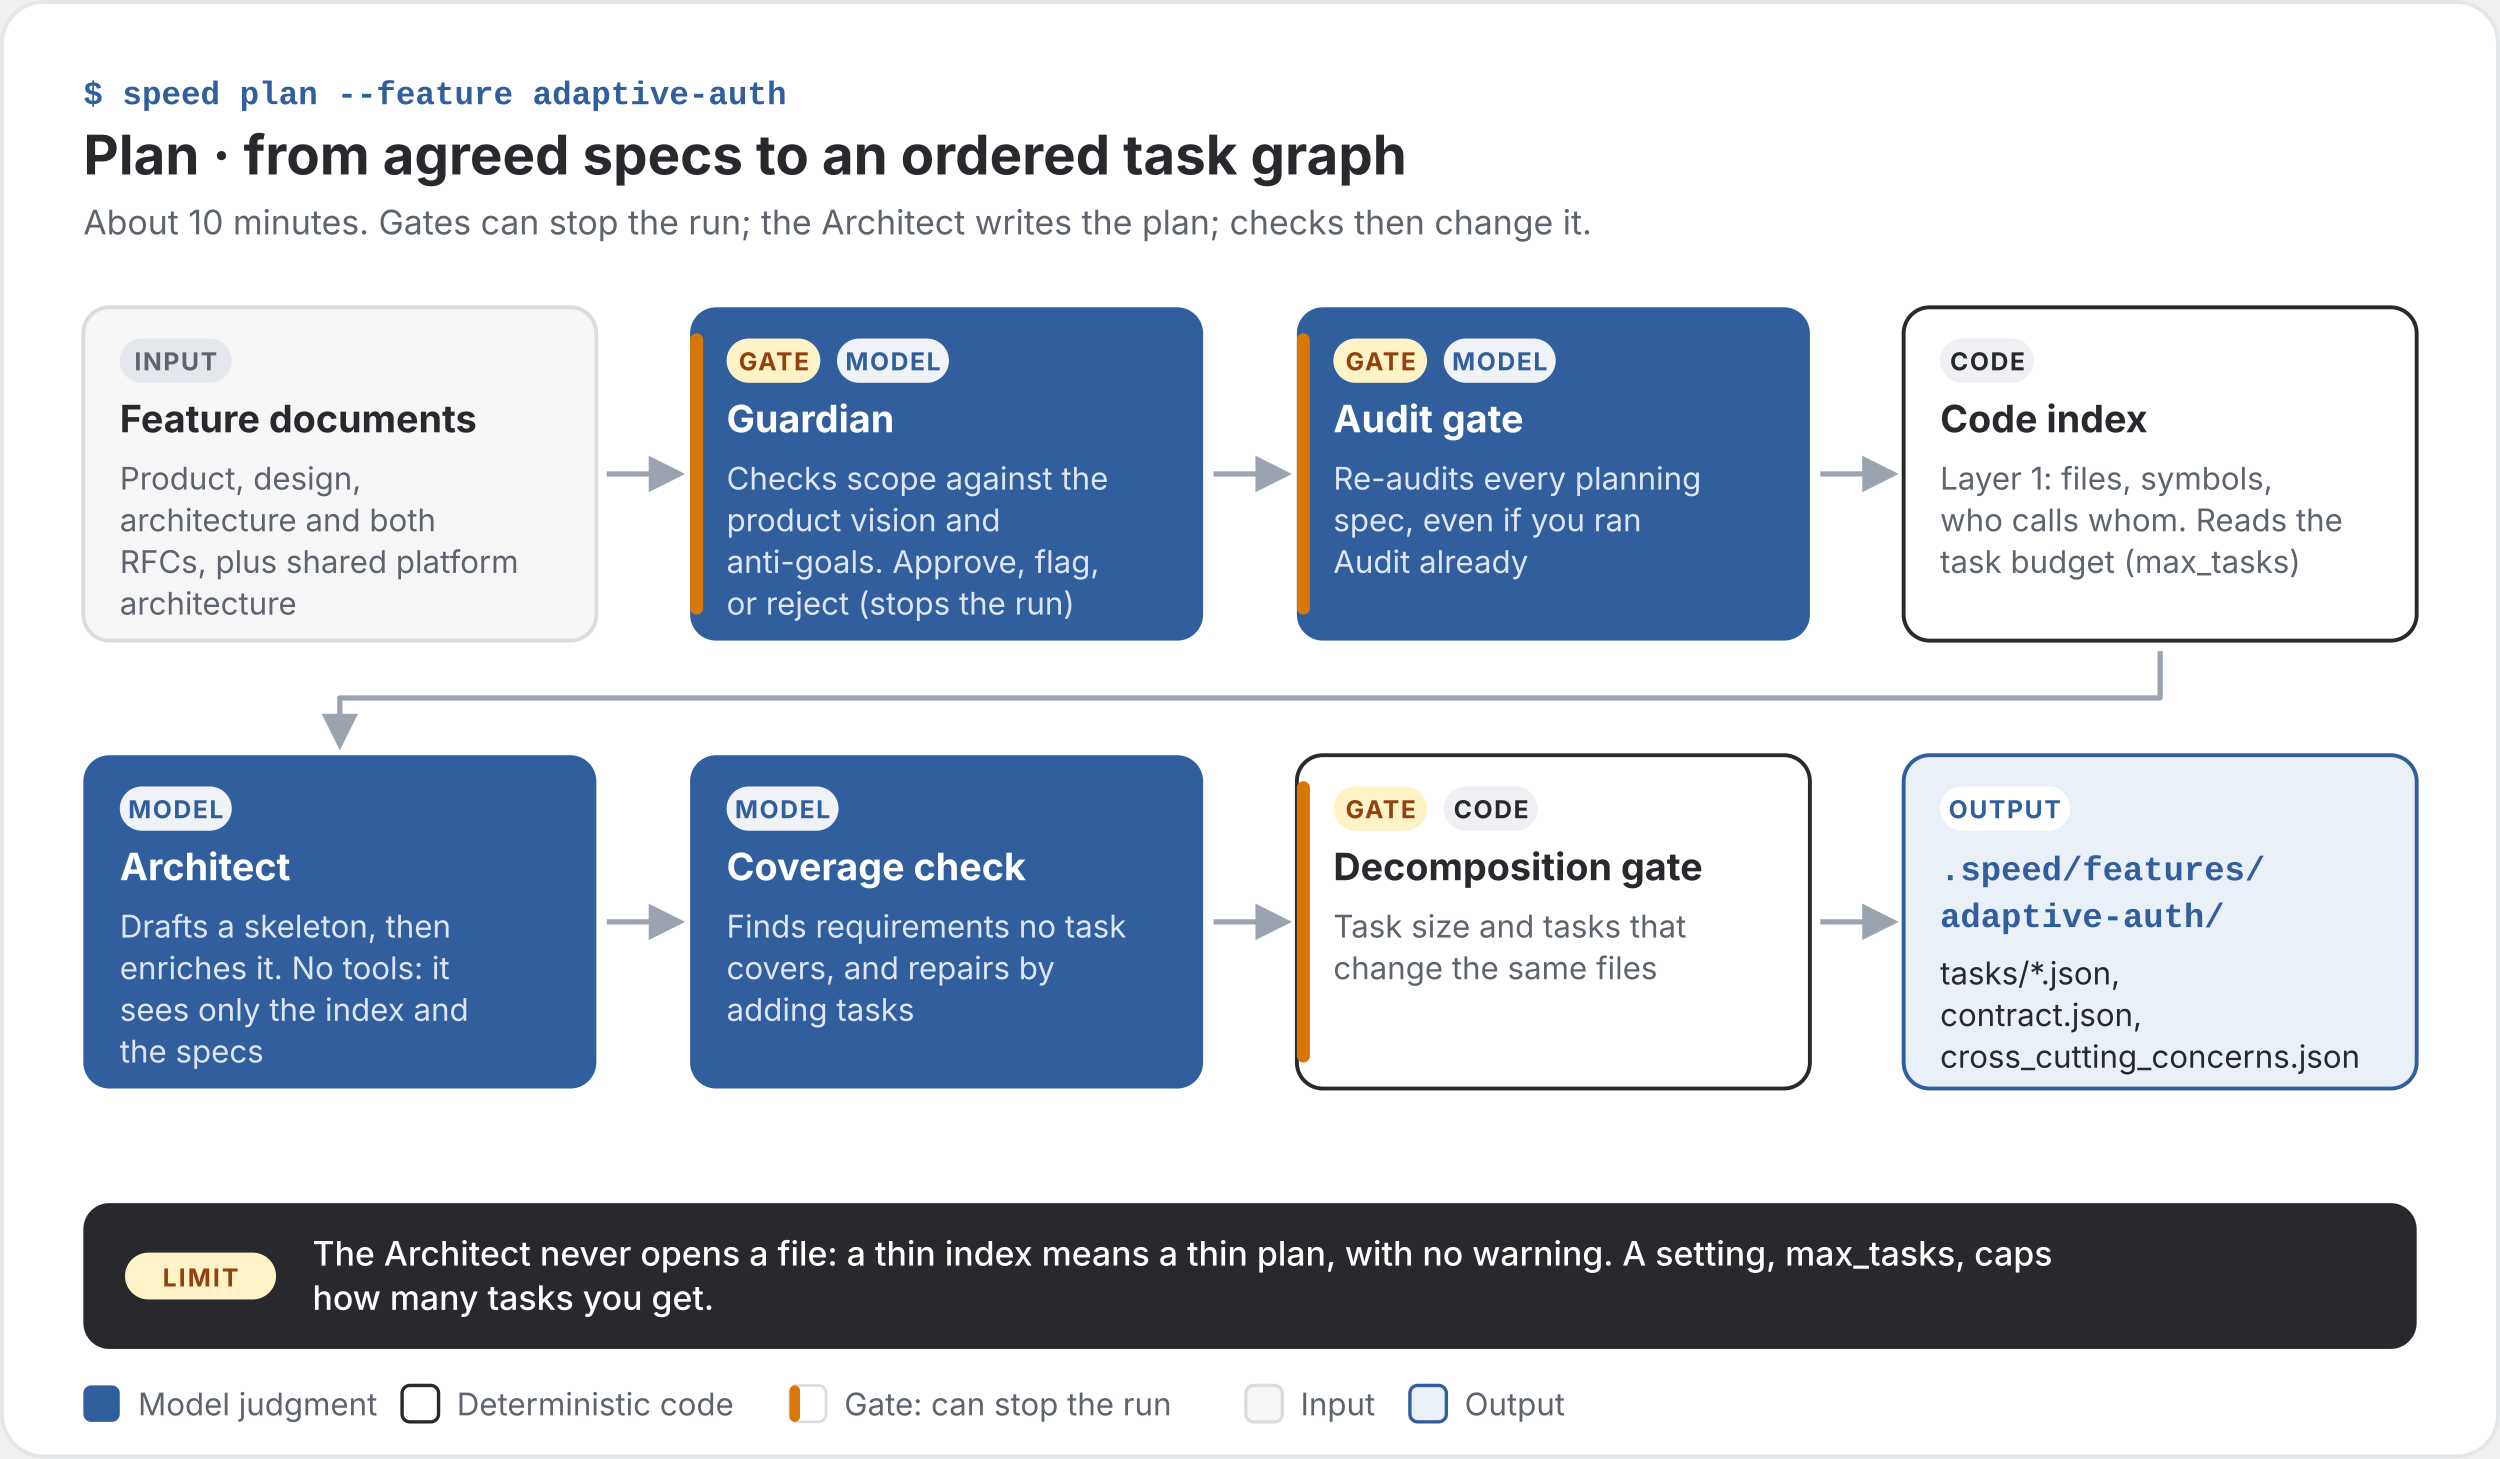
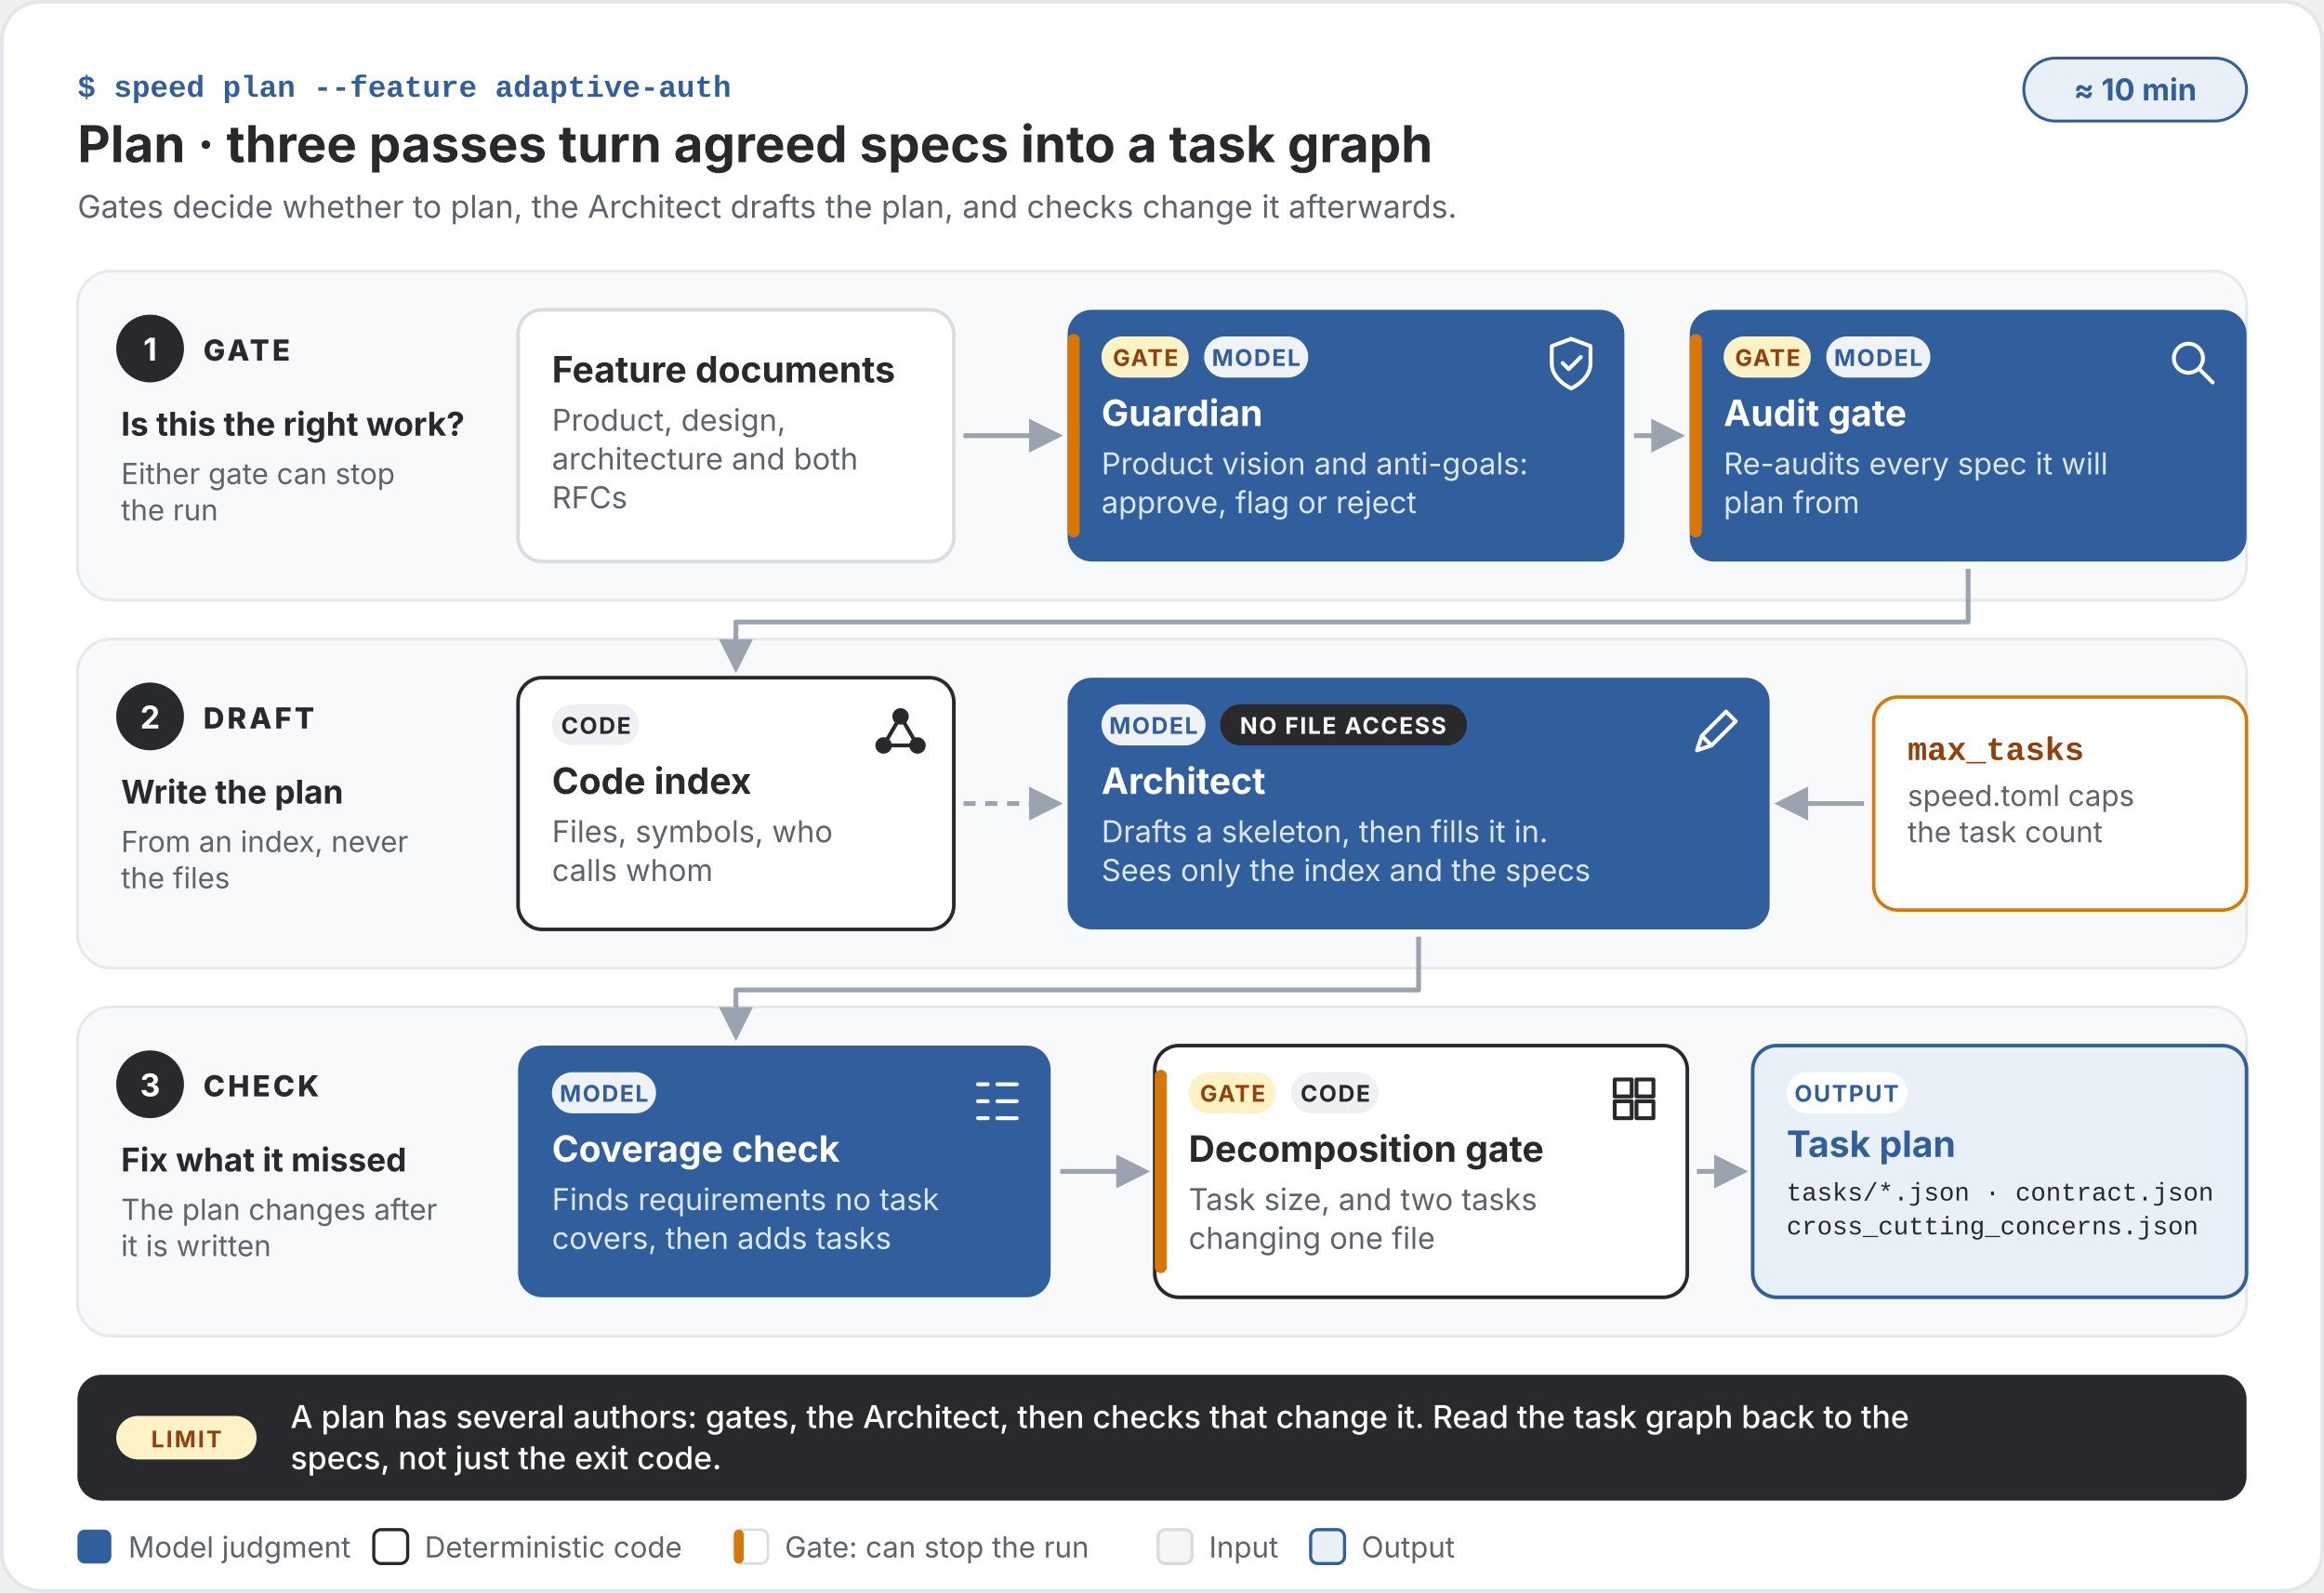
- <svg xmlns="http://www.w3.org/2000/svg" width="960" height="560" viewBox="0 0 960 560" role="img" aria-label="How speed plan works">
+ <svg xmlns="http://www.w3.org/2000/svg" width="960" height="658" viewBox="0 0 960 658" role="img" aria-label="How speed plan works">
  <defs>
    <marker id="ah" viewBox="0 0 10 10" refX="8.5" refY="5" markerWidth="7" markerHeight="7" orient="auto-start-reverse">
      <path d="M0,0 L10,5 L0,10 z" fill="#9AA3AF" />
    </marker>
  </defs>
-   <rect x="0.75" y="0.75" width="958.5" height="558.5" rx="16" fill="#FFFFFF" stroke="#E3E6EB" stroke-width="1.5" />
+   <rect x="0.75" y="0.75" width="958.5" height="656.5" rx="16" fill="#FFFFFF" stroke="#E3E6EB" stroke-width="1.5" />
  <text x="32" y="40" font-family="'SFMono-Regular', Consolas, 'Liberation Mono', Menlo, monospace" font-size="12.5" font-weight="600" fill="#315F9E" text-anchor="start">$ speed plan --feature adaptive-auth</text>
-   <text x="32" y="67" font-family="Inter, -apple-system, 'Segoe UI', Roboto, Helvetica, Arial, sans-serif" font-size="21" font-weight="700" fill="#27292D" text-anchor="start">Plan · from agreed specs to an ordered task graph</text>
-   <text x="32" y="90" font-family="Inter, -apple-system, 'Segoe UI', Roboto, Helvetica, Arial, sans-serif" font-size="13" font-weight="400" fill="#5E646E" text-anchor="start">About 10 minutes. Gates can stop the run; the Architect writes the plan; checks then change it.</text>
-   <rect x="32" y="118" width="197" height="128" rx="10" fill="#F6F6F7" stroke="#D9DCE1" stroke-width="1.5" />
-   <rect x="46" y="130" width="43" height="17" rx="8.5" fill="#E4E7EC" fill-opacity="1" />
-   <text x="67.5" y="142.2" font-family="Inter, -apple-system, 'Segoe UI', Roboto, Helvetica, Arial, sans-serif" font-size="9.5" font-weight="700" fill="#5E646E" text-anchor="middle" letter-spacing="0.6">INPUT</text>
-   <text x="46" y="166" font-family="Inter, -apple-system, 'Segoe UI', Roboto, Helvetica, Arial, sans-serif" font-size="14.5" font-weight="650" fill="#27292D" text-anchor="start">Feature documents</text>
-   <text x="46" y="188" font-family="Inter, -apple-system, 'Segoe UI', Roboto, Helvetica, Arial, sans-serif" font-size="12" font-weight="400" fill="#5E646E" text-anchor="start">Product, design,</text>
-   <text x="46" y="204" font-family="Inter, -apple-system, 'Segoe UI', Roboto, Helvetica, Arial, sans-serif" font-size="12" font-weight="400" fill="#5E646E" text-anchor="start">architecture and both</text>
-   <text x="46" y="220" font-family="Inter, -apple-system, 'Segoe UI', Roboto, Helvetica, Arial, sans-serif" font-size="12" font-weight="400" fill="#5E646E" text-anchor="start">RFCs, plus shared platform</text>
-   <text x="46" y="236" font-family="Inter, -apple-system, 'Segoe UI', Roboto, Helvetica, Arial, sans-serif" font-size="12" font-weight="400" fill="#5E646E" text-anchor="start">architecture</text>
-   <path d="M233,182.0 L261,182.0" fill="none" stroke="#9AA3AF" stroke-width="2" marker-end="url(#ah)" stroke-linejoin="round" />
-   <rect x="265" y="118" width="197" height="128" rx="10" fill="#315F9E" />
-   <rect x="265" y="128" width="5" height="108" rx="2.5" fill="#D97706" />
-   <rect x="279" y="130" width="36" height="17" rx="8.5" fill="#FEF3C7" fill-opacity="1" />
-   <text x="297.2" y="142.2" font-family="Inter, -apple-system, 'Segoe UI', Roboto, Helvetica, Arial, sans-serif" font-size="9.5" font-weight="700" fill="#92400E" text-anchor="middle" letter-spacing="0.6">GATE</text>
-   <rect x="321.4" y="130" width="43" height="17" rx="8.5" fill="#FFFFFF" fill-opacity="0.92" />
-   <text x="342.9" y="142.2" font-family="Inter, -apple-system, 'Segoe UI', Roboto, Helvetica, Arial, sans-serif" font-size="9.5" font-weight="700" fill="#315F9E" text-anchor="middle" letter-spacing="0.6">MODEL</text>
-   <text x="279" y="166" font-family="Inter, -apple-system, 'Segoe UI', Roboto, Helvetica, Arial, sans-serif" font-size="14.5" font-weight="650" fill="#FFFFFF" text-anchor="start">Guardian</text>
-   <text x="279" y="188" font-family="Inter, -apple-system, 'Segoe UI', Roboto, Helvetica, Arial, sans-serif" font-size="12" font-weight="400" fill="#DCE6F4" text-anchor="start">Checks scope against the</text>
-   <text x="279" y="204" font-family="Inter, -apple-system, 'Segoe UI', Roboto, Helvetica, Arial, sans-serif" font-size="12" font-weight="400" fill="#DCE6F4" text-anchor="start">product vision and</text>
-   <text x="279" y="220" font-family="Inter, -apple-system, 'Segoe UI', Roboto, Helvetica, Arial, sans-serif" font-size="12" font-weight="400" fill="#DCE6F4" text-anchor="start">anti-goals. Approve, flag,</text>
-   <text x="279" y="236" font-family="Inter, -apple-system, 'Segoe UI', Roboto, Helvetica, Arial, sans-serif" font-size="12" font-weight="400" fill="#DCE6F4" text-anchor="start">or reject (stops the run)</text>
-   <path d="M466,182.0 L494,182.0" fill="none" stroke="#9AA3AF" stroke-width="2" marker-end="url(#ah)" stroke-linejoin="round" />
-   <rect x="498" y="118" width="197" height="128" rx="10" fill="#315F9E" />
-   <rect x="498" y="128" width="5" height="108" rx="2.5" fill="#D97706" />
-   <rect x="512" y="130" width="36" height="17" rx="8.5" fill="#FEF3C7" fill-opacity="1" />
-   <text x="530.2" y="142.2" font-family="Inter, -apple-system, 'Segoe UI', Roboto, Helvetica, Arial, sans-serif" font-size="9.5" font-weight="700" fill="#92400E" text-anchor="middle" letter-spacing="0.6">GATE</text>
-   <rect x="554.4" y="130" width="43" height="17" rx="8.5" fill="#FFFFFF" fill-opacity="0.92" />
-   <text x="575.9" y="142.2" font-family="Inter, -apple-system, 'Segoe UI', Roboto, Helvetica, Arial, sans-serif" font-size="9.5" font-weight="700" fill="#315F9E" text-anchor="middle" letter-spacing="0.6">MODEL</text>
-   <text x="512" y="166" font-family="Inter, -apple-system, 'Segoe UI', Roboto, Helvetica, Arial, sans-serif" font-size="14.5" font-weight="650" fill="#FFFFFF" text-anchor="start">Audit gate</text>
-   <text x="512" y="188" font-family="Inter, -apple-system, 'Segoe UI', Roboto, Helvetica, Arial, sans-serif" font-size="12" font-weight="400" fill="#DCE6F4" text-anchor="start">Re-audits every planning</text>
-   <text x="512" y="204" font-family="Inter, -apple-system, 'Segoe UI', Roboto, Helvetica, Arial, sans-serif" font-size="12" font-weight="400" fill="#DCE6F4" text-anchor="start">spec, even if you ran</text>
-   <text x="512" y="220" font-family="Inter, -apple-system, 'Segoe UI', Roboto, Helvetica, Arial, sans-serif" font-size="12" font-weight="400" fill="#DCE6F4" text-anchor="start">Audit already</text>
-   <path d="M699,182.0 L727,182.0" fill="none" stroke="#9AA3AF" stroke-width="2" marker-end="url(#ah)" stroke-linejoin="round" />
-   <rect x="731" y="118" width="197" height="128" rx="10" fill="#FFFFFF" stroke="#27292D" stroke-width="1.5" />
-   <rect x="745" y="130" width="36" height="17" rx="8.5" fill="#EEF0F3" fill-opacity="1" />
-   <text x="763.2" y="142.2" font-family="Inter, -apple-system, 'Segoe UI', Roboto, Helvetica, Arial, sans-serif" font-size="9.5" font-weight="700" fill="#27292D" text-anchor="middle" letter-spacing="0.6">CODE</text>
-   <text x="745" y="166" font-family="Inter, -apple-system, 'Segoe UI', Roboto, Helvetica, Arial, sans-serif" font-size="14.5" font-weight="650" fill="#27292D" text-anchor="start">Code index</text>
-   <text x="745" y="188" font-family="Inter, -apple-system, 'Segoe UI', Roboto, Helvetica, Arial, sans-serif" font-size="12" font-weight="400" fill="#5E646E" text-anchor="start">Layer 1: files, symbols,</text>
-   <text x="745" y="204" font-family="Inter, -apple-system, 'Segoe UI', Roboto, Helvetica, Arial, sans-serif" font-size="12" font-weight="400" fill="#5E646E" text-anchor="start">who calls whom. Reads the</text>
-   <text x="745" y="220" font-family="Inter, -apple-system, 'Segoe UI', Roboto, Helvetica, Arial, sans-serif" font-size="12" font-weight="400" fill="#5E646E" text-anchor="start">task budget (max_tasks)</text>
-   <rect x="32" y="290" width="197" height="128" rx="10" fill="#315F9E" />
-   <rect x="46" y="302" width="43" height="17" rx="8.5" fill="#FFFFFF" fill-opacity="0.92" />
-   <text x="67.5" y="314.2" font-family="Inter, -apple-system, 'Segoe UI', Roboto, Helvetica, Arial, sans-serif" font-size="9.5" font-weight="700" fill="#315F9E" text-anchor="middle" letter-spacing="0.6">MODEL</text>
-   <text x="46" y="338" font-family="Inter, -apple-system, 'Segoe UI', Roboto, Helvetica, Arial, sans-serif" font-size="14.5" font-weight="650" fill="#FFFFFF" text-anchor="start">Architect</text>
-   <text x="46" y="360" font-family="Inter, -apple-system, 'Segoe UI', Roboto, Helvetica, Arial, sans-serif" font-size="12" font-weight="400" fill="#DCE6F4" text-anchor="start">Drafts a skeleton, then</text>
-   <text x="46" y="376" font-family="Inter, -apple-system, 'Segoe UI', Roboto, Helvetica, Arial, sans-serif" font-size="12" font-weight="400" fill="#DCE6F4" text-anchor="start">enriches it. No tools: it</text>
-   <text x="46" y="392" font-family="Inter, -apple-system, 'Segoe UI', Roboto, Helvetica, Arial, sans-serif" font-size="12" font-weight="400" fill="#DCE6F4" text-anchor="start">sees only the index and</text>
-   <text x="46" y="408" font-family="Inter, -apple-system, 'Segoe UI', Roboto, Helvetica, Arial, sans-serif" font-size="12" font-weight="400" fill="#DCE6F4" text-anchor="start">the specs</text>
-   <path d="M233,354.0 L261,354.0" fill="none" stroke="#9AA3AF" stroke-width="2" marker-end="url(#ah)" stroke-linejoin="round" />
-   <rect x="265" y="290" width="197" height="128" rx="10" fill="#315F9E" />
-   <rect x="279" y="302" width="43" height="17" rx="8.5" fill="#FFFFFF" fill-opacity="0.92" />
-   <text x="300.5" y="314.2" font-family="Inter, -apple-system, 'Segoe UI', Roboto, Helvetica, Arial, sans-serif" font-size="9.5" font-weight="700" fill="#315F9E" text-anchor="middle" letter-spacing="0.6">MODEL</text>
-   <text x="279" y="338" font-family="Inter, -apple-system, 'Segoe UI', Roboto, Helvetica, Arial, sans-serif" font-size="14.5" font-weight="650" fill="#FFFFFF" text-anchor="start">Coverage check</text>
-   <text x="279" y="360" font-family="Inter, -apple-system, 'Segoe UI', Roboto, Helvetica, Arial, sans-serif" font-size="12" font-weight="400" fill="#DCE6F4" text-anchor="start">Finds requirements no task</text>
-   <text x="279" y="376" font-family="Inter, -apple-system, 'Segoe UI', Roboto, Helvetica, Arial, sans-serif" font-size="12" font-weight="400" fill="#DCE6F4" text-anchor="start">covers, and repairs by</text>
-   <text x="279" y="392" font-family="Inter, -apple-system, 'Segoe UI', Roboto, Helvetica, Arial, sans-serif" font-size="12" font-weight="400" fill="#DCE6F4" text-anchor="start">adding tasks</text>
-   <path d="M466,354.0 L494,354.0" fill="none" stroke="#9AA3AF" stroke-width="2" marker-end="url(#ah)" stroke-linejoin="round" />
-   <rect x="498" y="290" width="197" height="128" rx="10" fill="#FFFFFF" stroke="#27292D" stroke-width="1.5" />
-   <rect x="498" y="300" width="5" height="108" rx="2.5" fill="#D97706" />
-   <rect x="512" y="302" width="36" height="17" rx="8.5" fill="#FEF3C7" fill-opacity="1" />
-   <text x="530.2" y="314.2" font-family="Inter, -apple-system, 'Segoe UI', Roboto, Helvetica, Arial, sans-serif" font-size="9.5" font-weight="700" fill="#92400E" text-anchor="middle" letter-spacing="0.6">GATE</text>
-   <rect x="554.4" y="302" width="36" height="17" rx="8.5" fill="#EEF0F3" fill-opacity="1" />
-   <text x="572.6" y="314.2" font-family="Inter, -apple-system, 'Segoe UI', Roboto, Helvetica, Arial, sans-serif" font-size="9.5" font-weight="700" fill="#27292D" text-anchor="middle" letter-spacing="0.6">CODE</text>
-   <text x="512" y="338" font-family="Inter, -apple-system, 'Segoe UI', Roboto, Helvetica, Arial, sans-serif" font-size="14.5" font-weight="650" fill="#27292D" text-anchor="start">Decomposition gate</text>
-   <text x="512" y="360" font-family="Inter, -apple-system, 'Segoe UI', Roboto, Helvetica, Arial, sans-serif" font-size="12" font-weight="400" fill="#5E646E" text-anchor="start">Task size and tasks that</text>
-   <text x="512" y="376" font-family="Inter, -apple-system, 'Segoe UI', Roboto, Helvetica, Arial, sans-serif" font-size="12" font-weight="400" fill="#5E646E" text-anchor="start">change the same files</text>
-   <path d="M699,354.0 L727,354.0" fill="none" stroke="#9AA3AF" stroke-width="2" marker-end="url(#ah)" stroke-linejoin="round" />
-   <rect x="731" y="290" width="197" height="128" rx="10" fill="#EAF0F8" stroke="#315F9E" stroke-width="1.5" />
-   <rect x="745" y="302" width="50" height="17" rx="8.5" fill="#FFFFFF" fill-opacity="1" />
-   <text x="769.8" y="314.2" font-family="Inter, -apple-system, 'Segoe UI', Roboto, Helvetica, Arial, sans-serif" font-size="9.5" font-weight="700" fill="#315F9E" text-anchor="middle" letter-spacing="0.6">OUTPUT</text>
-   <text x="745" y="338" font-family="'SFMono-Regular', Consolas, 'Liberation Mono', Menlo, monospace" font-size="13" font-weight="650" fill="#315F9E" text-anchor="start">.speed/features/</text>
-   <text x="745" y="356" font-family="'SFMono-Regular', Consolas, 'Liberation Mono', Menlo, monospace" font-size="13" font-weight="650" fill="#315F9E" text-anchor="start">adaptive-auth/</text>
-   <text x="745" y="378" font-family="Inter, -apple-system, 'Segoe UI', Roboto, Helvetica, Arial, sans-serif" font-size="12" font-weight="400" fill="#27292D" text-anchor="start">tasks/*.json,</text>
-   <text x="745" y="394" font-family="Inter, -apple-system, 'Segoe UI', Roboto, Helvetica, Arial, sans-serif" font-size="12" font-weight="400" fill="#27292D" text-anchor="start">contract.json,</text>
-   <text x="745" y="410" font-family="Inter, -apple-system, 'Segoe UI', Roboto, Helvetica, Arial, sans-serif" font-size="12" font-weight="400" fill="#27292D" text-anchor="start">cross_cutting_concerns.json</text>
-   <path d="M829.5,250 L829.5,268 L130.5,268 L130.5,286" fill="none" stroke="#9AA3AF" stroke-width="2" marker-end="url(#ah)" stroke-linejoin="round" />
-   <rect x="32" y="462" width="896" height="56" rx="10" fill="#27292D" />
-   <rect x="48" y="481.0" width="58" height="18" rx="9" fill="#FEF3C7" />
-   <text x="77" y="494.0" font-family="Inter, -apple-system, 'Segoe UI', Roboto, Helvetica, Arial, sans-serif" font-size="9.5" font-weight="700" fill="#92400E" text-anchor="middle" letter-spacing="0.8">LIMIT</text>
-   <text x="120" y="486.0" font-family="Inter, -apple-system, 'Segoe UI', Roboto, Helvetica, Arial, sans-serif" font-size="13" font-weight="500" fill="#FFFFFF" text-anchor="start">The Architect never opens a file: a thin index means a thin plan, with no warning. A setting, max_tasks, caps</text>
-   <text x="120" y="503.0" font-family="Inter, -apple-system, 'Segoe UI', Roboto, Helvetica, Arial, sans-serif" font-size="13" font-weight="500" fill="#FFFFFF" text-anchor="start">how many tasks you get.</text>
-   <rect x="32" y="532" width="14" height="14" rx="3" fill="#315F9E" />
-   <text x="53" y="543.5" font-family="Inter, -apple-system, 'Segoe UI', Roboto, Helvetica, Arial, sans-serif" font-size="12" font-weight="400" fill="#5E646E" text-anchor="start">Model judgment</text>
-   <rect x="154.4" y="532" width="14" height="14" rx="3" fill="#FFFFFF" stroke="#27292D" stroke-width="1.3" />
-   <text x="175.4" y="543.5" font-family="Inter, -apple-system, 'Segoe UI', Roboto, Helvetica, Arial, sans-serif" font-size="12" font-weight="400" fill="#5E646E" text-anchor="start">Deterministic code</text>
-   <rect x="303.2" y="532" width="14" height="14" rx="3" fill="#FFFFFF" stroke="#D9DCE1" stroke-width="1" />
-   <rect x="303.2" y="532" width="4" height="14" rx="2" fill="#D97706" />
-   <text x="324.2" y="543.5" font-family="Inter, -apple-system, 'Segoe UI', Roboto, Helvetica, Arial, sans-serif" font-size="12" font-weight="400" fill="#5E646E" text-anchor="start">Gate: can stop the run</text>
-   <rect x="478.4" y="532" width="14" height="14" rx="3" fill="#F6F6F7" stroke="#D9DCE1" stroke-width="1.3" />
-   <text x="499.4" y="543.5" font-family="Inter, -apple-system, 'Segoe UI', Roboto, Helvetica, Arial, sans-serif" font-size="12" font-weight="400" fill="#5E646E" text-anchor="start">Input</text>
-   <rect x="541.4" y="532" width="14" height="14" rx="3" fill="#EAF0F8" stroke="#315F9E" stroke-width="1.3" />
-   <text x="562.4" y="543.5" font-family="Inter, -apple-system, 'Segoe UI', Roboto, Helvetica, Arial, sans-serif" font-size="12" font-weight="400" fill="#5E646E" text-anchor="start">Output</text>
+   <text x="32" y="67" font-family="Inter, -apple-system, 'Segoe UI', Roboto, Helvetica, Arial, sans-serif" font-size="21" font-weight="700" fill="#27292D" text-anchor="start">Plan · three passes turn agreed specs into a task graph</text>
+   <text x="32" y="90" font-family="Inter, -apple-system, 'Segoe UI', Roboto, Helvetica, Arial, sans-serif" font-size="13" font-weight="400" fill="#5E646E" text-anchor="start">Gates decide whether to plan, the Architect drafts the plan, and checks change it afterwards.</text>
+   <rect x="836" y="24" width="92" height="26" rx="13" fill="#EAF0F8" stroke="#315F9E" stroke-width="1.2" />
+   <text x="882" y="41.5" font-family="Inter, -apple-system, 'Segoe UI', Roboto, Helvetica, Arial, sans-serif" font-size="12.5" font-weight="700" fill="#315F9E" text-anchor="middle">≈ 10 min</text>
+   <rect x="32" y="112" width="896" height="136" rx="14" fill="#F8F9FB" stroke="#E6E9EE" stroke-width="1.2" />
+   <circle cx="62" cy="144" r="14" fill="#27292D" />
+   <text x="62" y="149" font-family="Inter, -apple-system, 'Segoe UI', Roboto, Helvetica, Arial, sans-serif" font-size="13" font-weight="700" fill="#FFFFFF" text-anchor="middle">1</text>
+   <text x="84" y="149" font-family="Inter, -apple-system, 'Segoe UI', Roboto, Helvetica, Arial, sans-serif" font-size="12" font-weight="800" fill="#27292D" text-anchor="start" letter-spacing="1.2">GATE</text>
+   <text x="50" y="180" font-family="Inter, -apple-system, 'Segoe UI', Roboto, Helvetica, Arial, sans-serif" font-size="13.5" font-weight="650" fill="#27292D" text-anchor="start">Is this the right work?</text>
+   <text x="50" y="200" font-family="Inter, -apple-system, 'Segoe UI', Roboto, Helvetica, Arial, sans-serif" font-size="12" font-weight="400" fill="#5E646E" text-anchor="start">Either gate can stop</text>
+   <text x="50" y="215" font-family="Inter, -apple-system, 'Segoe UI', Roboto, Helvetica, Arial, sans-serif" font-size="12" font-weight="400" fill="#5E646E" text-anchor="start">the run</text>
+   <rect x="32" y="264" width="896" height="136" rx="14" fill="#F8F9FB" stroke="#E6E9EE" stroke-width="1.2" />
+   <circle cx="62" cy="296" r="14" fill="#27292D" />
+   <text x="62" y="301" font-family="Inter, -apple-system, 'Segoe UI', Roboto, Helvetica, Arial, sans-serif" font-size="13" font-weight="700" fill="#FFFFFF" text-anchor="middle">2</text>
+   <text x="84" y="301" font-family="Inter, -apple-system, 'Segoe UI', Roboto, Helvetica, Arial, sans-serif" font-size="12" font-weight="800" fill="#27292D" text-anchor="start" letter-spacing="1.2">DRAFT</text>
+   <text x="50" y="332" font-family="Inter, -apple-system, 'Segoe UI', Roboto, Helvetica, Arial, sans-serif" font-size="13.5" font-weight="650" fill="#27292D" text-anchor="start">Write the plan</text>
+   <text x="50" y="352" font-family="Inter, -apple-system, 'Segoe UI', Roboto, Helvetica, Arial, sans-serif" font-size="12" font-weight="400" fill="#5E646E" text-anchor="start">From an index, never</text>
+   <text x="50" y="367" font-family="Inter, -apple-system, 'Segoe UI', Roboto, Helvetica, Arial, sans-serif" font-size="12" font-weight="400" fill="#5E646E" text-anchor="start">the files</text>
+   <rect x="32" y="416" width="896" height="136" rx="14" fill="#F8F9FB" stroke="#E6E9EE" stroke-width="1.2" />
+   <circle cx="62" cy="448" r="14" fill="#27292D" />
+   <text x="62" y="453" font-family="Inter, -apple-system, 'Segoe UI', Roboto, Helvetica, Arial, sans-serif" font-size="13" font-weight="700" fill="#FFFFFF" text-anchor="middle">3</text>
+   <text x="84" y="453" font-family="Inter, -apple-system, 'Segoe UI', Roboto, Helvetica, Arial, sans-serif" font-size="12" font-weight="800" fill="#27292D" text-anchor="start" letter-spacing="1.2">CHECK</text>
+   <text x="50" y="484" font-family="Inter, -apple-system, 'Segoe UI', Roboto, Helvetica, Arial, sans-serif" font-size="13.5" font-weight="650" fill="#27292D" text-anchor="start">Fix what it missed</text>
+   <text x="50" y="504" font-family="Inter, -apple-system, 'Segoe UI', Roboto, Helvetica, Arial, sans-serif" font-size="12" font-weight="400" fill="#5E646E" text-anchor="start">The plan changes after</text>
+   <text x="50" y="519" font-family="Inter, -apple-system, 'Segoe UI', Roboto, Helvetica, Arial, sans-serif" font-size="12" font-weight="400" fill="#5E646E" text-anchor="start">it is written</text>
+   <rect x="214" y="128" width="180" height="104" rx="10" fill="#FFFFFF" stroke="#D9DCE1" stroke-width="1.5" />
+   <text x="228" y="158" font-family="Inter, -apple-system, 'Segoe UI', Roboto, Helvetica, Arial, sans-serif" font-size="15" font-weight="700" fill="#27292D" text-anchor="start">Feature documents</text>
+   <text x="228" y="178" font-family="Inter, -apple-system, 'Segoe UI', Roboto, Helvetica, Arial, sans-serif" font-size="12.5" font-weight="400" fill="#5E646E" text-anchor="start">Product, design,</text>
+   <text x="228" y="194" font-family="Inter, -apple-system, 'Segoe UI', Roboto, Helvetica, Arial, sans-serif" font-size="12.5" font-weight="400" fill="#5E646E" text-anchor="start">architecture and both</text>
+   <text x="228" y="210" font-family="Inter, -apple-system, 'Segoe UI', Roboto, Helvetica, Arial, sans-serif" font-size="12.5" font-weight="400" fill="#5E646E" text-anchor="start">RFCs</text>
+   <path d="M398,180.0 L437,180.0" fill="none" stroke="#9AA3AF" stroke-width="2" marker-end="url(#ah)" stroke-linejoin="round" />
+   <rect x="441" y="128" width="230" height="104" rx="10" fill="#315F9E" />
+   <rect x="441" y="138" width="5" height="84" rx="2.5" fill="#D97706" />
+   <rect x="455" y="139" width="36" height="17" rx="8.5" fill="#FEF3C7" fill-opacity="1" />
+   <text x="473.2" y="151.2" font-family="Inter, -apple-system, 'Segoe UI', Roboto, Helvetica, Arial, sans-serif" font-size="9.5" font-weight="700" fill="#92400E" text-anchor="middle" letter-spacing="0.6">GATE</text>
+   <rect x="497.4" y="139" width="43" height="17" rx="8.5" fill="#FFFFFF" fill-opacity="0.92" />
+   <text x="518.9" y="151.2" font-family="Inter, -apple-system, 'Segoe UI', Roboto, Helvetica, Arial, sans-serif" font-size="9.5" font-weight="700" fill="#315F9E" text-anchor="middle" letter-spacing="0.6">MODEL</text>
+   <g transform="translate(649,150)" fill="none" stroke="#FFFFFF" stroke-width="1.6" stroke-linecap="round" stroke-linejoin="round">
+     <path d="M0,-10 L8,-7 V0 C8,5 4,8.5 0,10.5 C-4,8.5 -8,5 -8,0 V-7 Z M-3.5,0 l2.5,2.5 l5,-5" />
+   </g>
+   <text x="455" y="176" font-family="Inter, -apple-system, 'Segoe UI', Roboto, Helvetica, Arial, sans-serif" font-size="15" font-weight="700" fill="#FFFFFF" text-anchor="start">Guardian</text>
+   <text x="455" y="196" font-family="Inter, -apple-system, 'Segoe UI', Roboto, Helvetica, Arial, sans-serif" font-size="12.5" font-weight="400" fill="#DCE6F4" text-anchor="start">Product vision and anti-goals:</text>
+   <text x="455" y="212" font-family="Inter, -apple-system, 'Segoe UI', Roboto, Helvetica, Arial, sans-serif" font-size="12.5" font-weight="400" fill="#DCE6F4" text-anchor="start">approve, flag or reject</text>
+   <path d="M675,180.0 L694,180.0" fill="none" stroke="#9AA3AF" stroke-width="2" marker-end="url(#ah)" stroke-linejoin="round" />
+   <rect x="698" y="128" width="230" height="104" rx="10" fill="#315F9E" />
+   <rect x="698" y="138" width="5" height="84" rx="2.5" fill="#D97706" />
+   <rect x="712" y="139" width="36" height="17" rx="8.5" fill="#FEF3C7" fill-opacity="1" />
+   <text x="730.2" y="151.2" font-family="Inter, -apple-system, 'Segoe UI', Roboto, Helvetica, Arial, sans-serif" font-size="9.5" font-weight="700" fill="#92400E" text-anchor="middle" letter-spacing="0.6">GATE</text>
+   <rect x="754.4" y="139" width="43" height="17" rx="8.5" fill="#FFFFFF" fill-opacity="0.92" />
+   <text x="775.9" y="151.2" font-family="Inter, -apple-system, 'Segoe UI', Roboto, Helvetica, Arial, sans-serif" font-size="9.5" font-weight="700" fill="#315F9E" text-anchor="middle" letter-spacing="0.6">MODEL</text>
+   <g transform="translate(906,150)" fill="none" stroke="#FFFFFF" stroke-width="1.6" stroke-linecap="round" stroke-linejoin="round">
+     <path d="M-2,-2 m-6,0 a6,6 0 1,0 12,0 a6,6 0 1,0 -12,0 M2.5,2.5 L8,8" />
+   </g>
+   <text x="712" y="176" font-family="Inter, -apple-system, 'Segoe UI', Roboto, Helvetica, Arial, sans-serif" font-size="15" font-weight="700" fill="#FFFFFF" text-anchor="start">Audit gate</text>
+   <text x="712" y="196" font-family="Inter, -apple-system, 'Segoe UI', Roboto, Helvetica, Arial, sans-serif" font-size="12.5" font-weight="400" fill="#DCE6F4" text-anchor="start">Re-audits every spec it will</text>
+   <text x="712" y="212" font-family="Inter, -apple-system, 'Segoe UI', Roboto, Helvetica, Arial, sans-serif" font-size="12.5" font-weight="400" fill="#DCE6F4" text-anchor="start">plan from</text>
+   <path d="M813,235 L813,257 L304,257 L304,276" fill="none" stroke="#9AA3AF" stroke-width="2" marker-end="url(#ah)" stroke-linejoin="round" />
+   <rect x="214" y="280" width="180" height="104" rx="10" fill="#FFFFFF" stroke="#27292D" stroke-width="1.5" />
+   <rect x="228" y="291" width="36" height="17" rx="8.5" fill="#EEF0F3" fill-opacity="1" />
+   <text x="246.2" y="303.2" font-family="Inter, -apple-system, 'Segoe UI', Roboto, Helvetica, Arial, sans-serif" font-size="9.5" font-weight="700" fill="#27292D" text-anchor="middle" letter-spacing="0.6">CODE</text>
+   <g transform="translate(372,302)" fill="none" stroke="#27292D" stroke-width="1.6" stroke-linecap="round" stroke-linejoin="round">
+     <path d="M-7,6 L0,-6 L7,6 Z" />
+     <circle cx="-7" cy="6" r="2.6" fill="#27292D" />
+     <circle cx="0" cy="-6" r="2.6" fill="#27292D" />
+     <circle cx="7" cy="6" r="2.6" fill="#27292D" />
+   </g>
+   <text x="228" y="328" font-family="Inter, -apple-system, 'Segoe UI', Roboto, Helvetica, Arial, sans-serif" font-size="15" font-weight="700" fill="#27292D" text-anchor="start">Code index</text>
+   <text x="228" y="348" font-family="Inter, -apple-system, 'Segoe UI', Roboto, Helvetica, Arial, sans-serif" font-size="12.5" font-weight="400" fill="#5E646E" text-anchor="start">Files, symbols, who</text>
+   <text x="228" y="364" font-family="Inter, -apple-system, 'Segoe UI', Roboto, Helvetica, Arial, sans-serif" font-size="12.5" font-weight="400" fill="#5E646E" text-anchor="start">calls whom</text>
+   <path d="M398,332.0 L437,332.0" stroke="#9AA3AF" stroke-width="2" stroke-dasharray="5 4" fill="none" marker-end="url(#ah)" />
+   <rect x="441" y="280" width="290" height="104" rx="10" fill="#315F9E" />
+   <rect x="455" y="291" width="43" height="17" rx="8.5" fill="#FFFFFF" fill-opacity="0.92" />
+   <text x="476.5" y="303.2" font-family="Inter, -apple-system, 'Segoe UI', Roboto, Helvetica, Arial, sans-serif" font-size="9.5" font-weight="700" fill="#315F9E" text-anchor="middle" letter-spacing="0.6">MODEL</text>
+   <rect x="504.0" y="291" width="102" height="17" rx="8.5" fill="#27292D" />
+   <text x="554.8" y="303.2" font-family="Inter, -apple-system, 'Segoe UI', Roboto, Helvetica, Arial, sans-serif" font-size="9.5" font-weight="700" fill="#FFFFFF" text-anchor="middle" letter-spacing="0.6">NO FILE ACCESS</text>
+   <g transform="translate(709,302)" fill="none" stroke="#FFFFFF" stroke-width="1.6" stroke-linecap="round" stroke-linejoin="round">
+     <path d="M-8,8 L-6,2 L4,-8 L8,-4 L-2,6 Z M-6,2 L-2,6" />
+   </g>
+   <text x="455" y="328" font-family="Inter, -apple-system, 'Segoe UI', Roboto, Helvetica, Arial, sans-serif" font-size="15" font-weight="700" fill="#FFFFFF" text-anchor="start">Architect</text>
+   <text x="455" y="348" font-family="Inter, -apple-system, 'Segoe UI', Roboto, Helvetica, Arial, sans-serif" font-size="12.5" font-weight="400" fill="#DCE6F4" text-anchor="start">Drafts a skeleton, then fills it in.</text>
+   <text x="455" y="364" font-family="Inter, -apple-system, 'Segoe UI', Roboto, Helvetica, Arial, sans-serif" font-size="12.5" font-weight="400" fill="#DCE6F4" text-anchor="start">Sees only the index and the specs</text>
+   <path d="M770,332.0 L735,332.0" fill="none" stroke="#9AA3AF" stroke-width="2" marker-end="url(#ah)" stroke-linejoin="round" />
+   <rect x="774" y="288" width="154" height="88" rx="10" fill="#FFFFFF" stroke="#D97706" stroke-width="1.4" />
+   <text x="788" y="314" font-family="'SFMono-Regular', Consolas, 'Liberation Mono', Menlo, monospace" font-size="13.5" font-weight="700" fill="#92400E" text-anchor="start">max_tasks</text>
+   <text x="788" y="333" font-family="Inter, -apple-system, 'Segoe UI', Roboto, Helvetica, Arial, sans-serif" font-size="12" font-weight="400" fill="#5E646E" text-anchor="start">speed.toml caps</text>
+   <text x="788" y="348" font-family="Inter, -apple-system, 'Segoe UI', Roboto, Helvetica, Arial, sans-serif" font-size="12" font-weight="400" fill="#5E646E" text-anchor="start">the task count</text>
+   <path d="M586,387 L586,409 L304,409 L304,428" fill="none" stroke="#9AA3AF" stroke-width="2" marker-end="url(#ah)" stroke-linejoin="round" />
+   <rect x="214" y="432" width="220" height="104" rx="10" fill="#315F9E" />
+   <rect x="228" y="443" width="43" height="17" rx="8.5" fill="#FFFFFF" fill-opacity="0.92" />
+   <text x="249.5" y="455.2" font-family="Inter, -apple-system, 'Segoe UI', Roboto, Helvetica, Arial, sans-serif" font-size="9.5" font-weight="700" fill="#315F9E" text-anchor="middle" letter-spacing="0.6">MODEL</text>
+   <g transform="translate(412,454)" fill="none" stroke="#FFFFFF" stroke-width="1.6" stroke-linecap="round" stroke-linejoin="round">
+     <path d="M-8,-6 h4 M-8,1 h4 M-8,8 h4 M0,-6 h8 M0,1 h8 M0,8 h8" />
+   </g>
+   <text x="228" y="480" font-family="Inter, -apple-system, 'Segoe UI', Roboto, Helvetica, Arial, sans-serif" font-size="15" font-weight="700" fill="#FFFFFF" text-anchor="start">Coverage check</text>
+   <text x="228" y="500" font-family="Inter, -apple-system, 'Segoe UI', Roboto, Helvetica, Arial, sans-serif" font-size="12.5" font-weight="400" fill="#DCE6F4" text-anchor="start">Finds requirements no task</text>
+   <text x="228" y="516" font-family="Inter, -apple-system, 'Segoe UI', Roboto, Helvetica, Arial, sans-serif" font-size="12.5" font-weight="400" fill="#DCE6F4" text-anchor="start">covers, then adds tasks</text>
+   <path d="M438,484.0 L473,484.0" fill="none" stroke="#9AA3AF" stroke-width="2" marker-end="url(#ah)" stroke-linejoin="round" />
+   <rect x="477" y="432" width="220" height="104" rx="10" fill="#FFFFFF" stroke="#27292D" stroke-width="1.5" />
+   <rect x="477" y="442" width="5" height="84" rx="2.5" fill="#D97706" />
+   <rect x="491" y="443" width="36" height="17" rx="8.5" fill="#FEF3C7" fill-opacity="1" />
+   <text x="509.2" y="455.2" font-family="Inter, -apple-system, 'Segoe UI', Roboto, Helvetica, Arial, sans-serif" font-size="9.5" font-weight="700" fill="#92400E" text-anchor="middle" letter-spacing="0.6">GATE</text>
+   <rect x="533.4" y="443" width="36" height="17" rx="8.5" fill="#EEF0F3" fill-opacity="1" />
+   <text x="551.6" y="455.2" font-family="Inter, -apple-system, 'Segoe UI', Roboto, Helvetica, Arial, sans-serif" font-size="9.5" font-weight="700" fill="#27292D" text-anchor="middle" letter-spacing="0.6">CODE</text>
+   <g transform="translate(675,454)" fill="none" stroke="#27292D" stroke-width="1.6" stroke-linecap="round" stroke-linejoin="round">
+     <path d="M-8,-8 h7 v7 h-7 z M1,-8 h7 v7 h-7 z M-8,1 h7 v7 h-7 z M1,1 h7 v7 h-7 z" />
+   </g>
+   <text x="491" y="480" font-family="Inter, -apple-system, 'Segoe UI', Roboto, Helvetica, Arial, sans-serif" font-size="15" font-weight="700" fill="#27292D" text-anchor="start">Decomposition gate</text>
+   <text x="491" y="500" font-family="Inter, -apple-system, 'Segoe UI', Roboto, Helvetica, Arial, sans-serif" font-size="12.5" font-weight="400" fill="#5E646E" text-anchor="start">Task size, and two tasks</text>
+   <text x="491" y="516" font-family="Inter, -apple-system, 'Segoe UI', Roboto, Helvetica, Arial, sans-serif" font-size="12.5" font-weight="400" fill="#5E646E" text-anchor="start">changing one file</text>
+   <path d="M701,484.0 L720,484.0" fill="none" stroke="#9AA3AF" stroke-width="2" marker-end="url(#ah)" stroke-linejoin="round" />
+   <rect x="724" y="432" width="204" height="104" rx="10" fill="#EAF0F8" stroke="#315F9E" stroke-width="1.5" />
+   <rect x="738" y="443" width="50" height="17" rx="8.5" fill="#FFFFFF" fill-opacity="1" />
+   <text x="762.8" y="455.2" font-family="Inter, -apple-system, 'Segoe UI', Roboto, Helvetica, Arial, sans-serif" font-size="9.5" font-weight="700" fill="#315F9E" text-anchor="middle" letter-spacing="0.6">OUTPUT</text>
+   <text x="738" y="478" font-family="Inter, -apple-system, 'Segoe UI', Roboto, Helvetica, Arial, sans-serif" font-size="15" font-weight="700" fill="#315F9E" text-anchor="start">Task plan</text>
+   <text x="738" y="496" font-family="'SFMono-Regular', Consolas, 'Liberation Mono', Menlo, monospace" font-size="10.5" font-weight="500" fill="#27292D" text-anchor="start">tasks/*.json · contract.json</text>
+   <text x="738" y="510" font-family="'SFMono-Regular', Consolas, 'Liberation Mono', Menlo, monospace" font-size="10.5" font-weight="500" fill="#27292D" text-anchor="start">cross_cutting_concerns.json</text>
+   <rect x="32" y="568" width="896" height="52" rx="10" fill="#27292D" />
+   <rect x="48" y="585.0" width="58" height="18" rx="9" fill="#FEF3C7" />
+   <text x="77" y="598.0" font-family="Inter, -apple-system, 'Segoe UI', Roboto, Helvetica, Arial, sans-serif" font-size="9.5" font-weight="700" fill="#92400E" text-anchor="middle" letter-spacing="0.8">LIMIT</text>
+   <text x="120" y="590.0" font-family="Inter, -apple-system, 'Segoe UI', Roboto, Helvetica, Arial, sans-serif" font-size="13" font-weight="500" fill="#FFFFFF" text-anchor="start">A plan has several authors: gates, the Architect, then checks that change it. Read the task graph back to the</text>
+   <text x="120" y="607.0" font-family="Inter, -apple-system, 'Segoe UI', Roboto, Helvetica, Arial, sans-serif" font-size="13" font-weight="500" fill="#FFFFFF" text-anchor="start">specs, not just the exit code.</text>
+   <rect x="32" y="632" width="14" height="14" rx="3" fill="#315F9E" />
+   <text x="53" y="643.5" font-family="Inter, -apple-system, 'Segoe UI', Roboto, Helvetica, Arial, sans-serif" font-size="12" font-weight="400" fill="#5E646E" text-anchor="start">Model judgment</text>
+   <rect x="154.4" y="632" width="14" height="14" rx="3" fill="#FFFFFF" stroke="#27292D" stroke-width="1.3" />
+   <text x="175.4" y="643.5" font-family="Inter, -apple-system, 'Segoe UI', Roboto, Helvetica, Arial, sans-serif" font-size="12" font-weight="400" fill="#5E646E" text-anchor="start">Deterministic code</text>
+   <rect x="303.2" y="632" width="14" height="14" rx="3" fill="#FFFFFF" stroke="#D9DCE1" stroke-width="1" />
+   <rect x="303.2" y="632" width="4" height="14" rx="2" fill="#D97706" />
+   <text x="324.2" y="643.5" font-family="Inter, -apple-system, 'Segoe UI', Roboto, Helvetica, Arial, sans-serif" font-size="12" font-weight="400" fill="#5E646E" text-anchor="start">Gate: can stop the run</text>
+   <rect x="478.4" y="632" width="14" height="14" rx="3" fill="#F6F6F7" stroke="#D9DCE1" stroke-width="1.3" />
+   <text x="499.4" y="643.5" font-family="Inter, -apple-system, 'Segoe UI', Roboto, Helvetica, Arial, sans-serif" font-size="12" font-weight="400" fill="#5E646E" text-anchor="start">Input</text>
+   <rect x="541.4" y="632" width="14" height="14" rx="3" fill="#EAF0F8" stroke="#315F9E" stroke-width="1.3" />
+   <text x="562.4" y="643.5" font-family="Inter, -apple-system, 'Segoe UI', Roboto, Helvetica, Arial, sans-serif" font-size="12" font-weight="400" fill="#5E646E" text-anchor="start">Output</text>
</svg>
